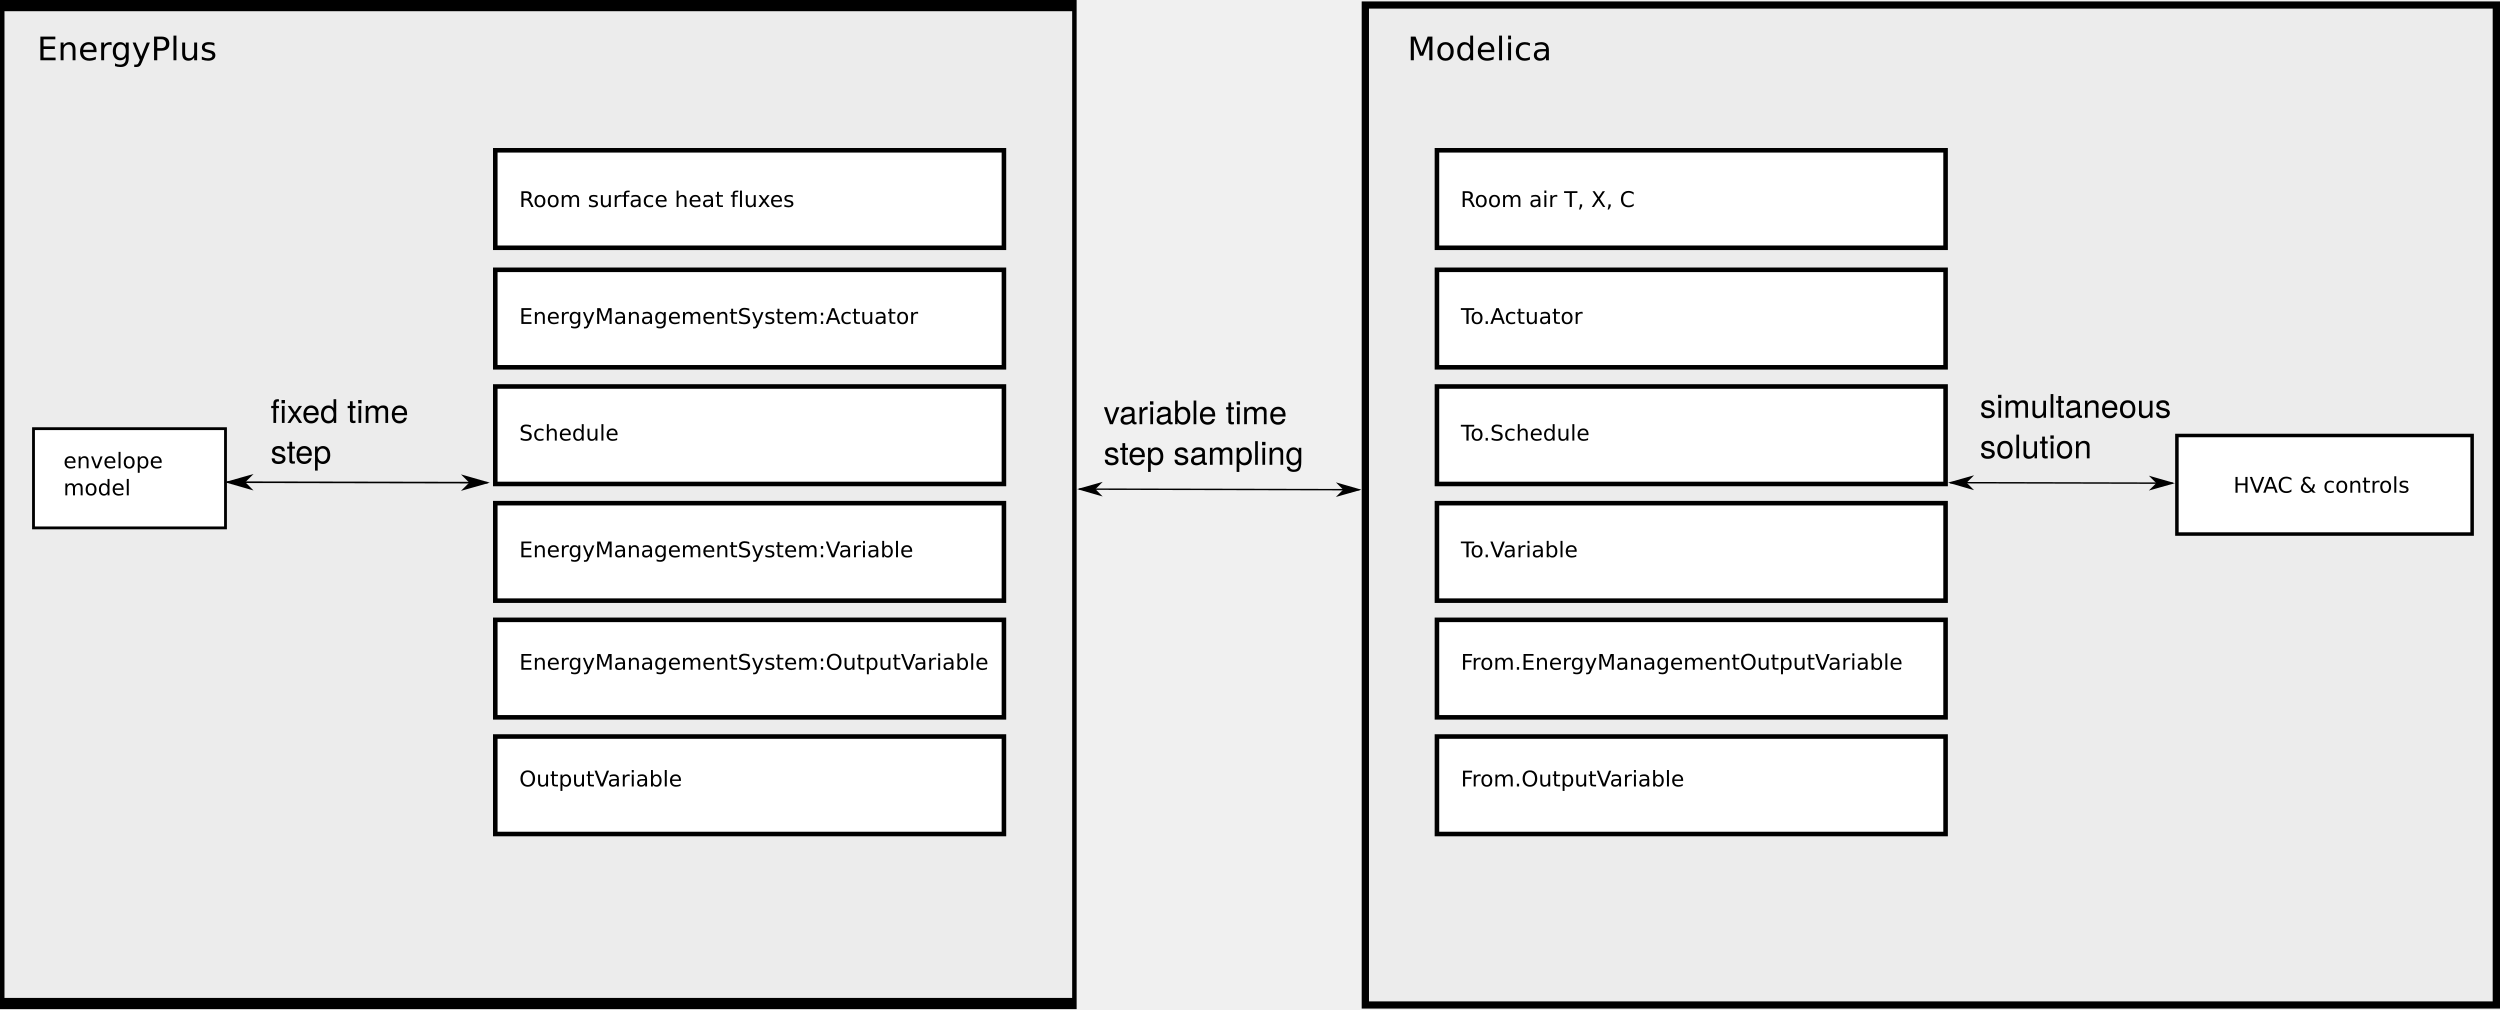
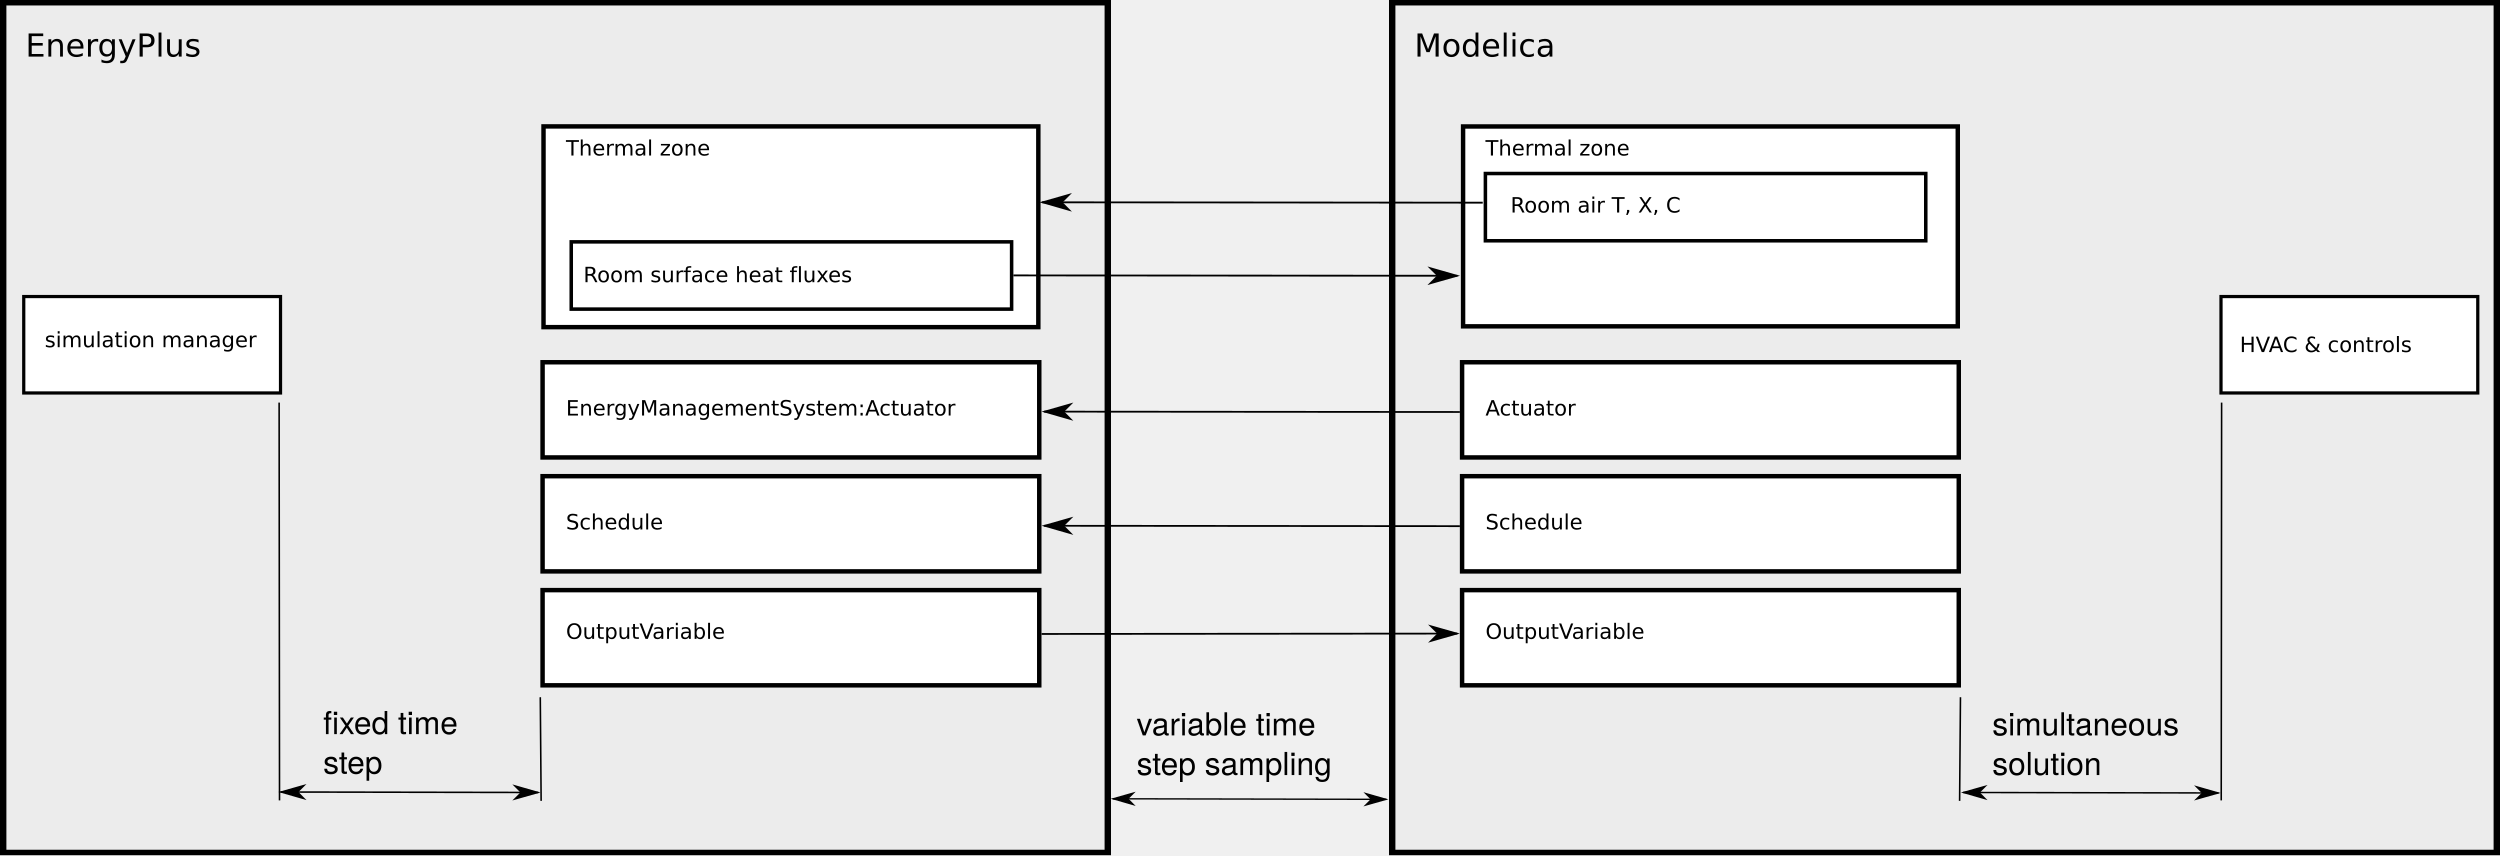
- <svg xmlns="http://www.w3.org/2000/svg" width="769.924" height="310.78" id="svg2" version="1.1">
+ <svg xmlns="http://www.w3.org/2000/svg" width="788.464" height="269.721" id="svg2" version="1.1">
  <defs id="defs4">
    <marker orient="auto" refY="0" refX="0" id="Arrow1Lstart" style="overflow:visible">
      <path id="path4331" d="M 0,0 5,-5 -12.5,0 5,5 Z" style="fill-rule:evenodd;stroke:#000000;stroke-width:1pt" transform="matrix(0.8,0,0,0.8,10,0)" />
    </marker>
    <marker orient="auto" refY="0" refX="0" id="Arrow2Lstart" style="overflow:visible">
      <path id="path4349" style="fill-rule:evenodd;stroke-width:0.625;stroke-linejoin:round" d="M 8.719,4.034 -2.207,0.016 8.719,-4.002 c -1.745,2.372 -1.735,5.617 -6e-7,8.035 z" transform="matrix(1.1,0,0,1.1,1.1,0)" />
    </marker>
    <marker orient="auto" refY="0" refX="0" id="Arrow1Mend" style="overflow:visible">
      <path id="path4340" d="M 0,0 5,-5 -12.5,0 5,5 Z" style="fill-rule:evenodd;stroke:#000000;stroke-width:1pt" transform="matrix(-0.4,0,0,-0.4,-4,0)" />
    </marker>
    <marker orient="auto" refY="0" refX="0" id="Arrow2Lend" style="overflow:visible">
      <path id="path4352" style="fill-rule:evenodd;stroke-width:0.625;stroke-linejoin:round" d="M 8.719,4.034 -2.207,0.016 8.719,-4.002 c -1.745,2.372 -1.735,5.617 -6e-7,8.035 z" transform="matrix(-1.1,0,0,-1.1,-1.1,0)" />
    </marker>
    <marker orient="auto" refY="0" refX="0" id="Arrow1Lend" style="overflow:visible">
      <path id="path3898" d="M 0,0 5,-5 -12.5,0 5,5 Z" style="fill-rule:evenodd;stroke:#000000;stroke-width:1pt" transform="matrix(-0.8,0,0,-0.8,-10,0)" />
    </marker>
    <marker orient="auto" refY="0" refX="0" id="Arrow1Lstart-9" style="overflow:visible">
      <path id="path4331-9" d="M 0,0 5,-5 -12.5,0 5,5 Z" style="fill-rule:evenodd;stroke:#000000;stroke-width:1pt" transform="matrix(0.8,0,0,0.8,10,0)" />
    </marker>
    <marker orient="auto" refY="0" refX="0" id="Arrow1Lend-2" style="overflow:visible">
      <path id="path3898-7" d="M 0,0 5,-5 -12.5,0 5,5 Z" style="fill-rule:evenodd;stroke:#000000;stroke-width:1pt" transform="matrix(-0.8,0,0,-0.8,-10,0)" />
    </marker>
    <marker orient="auto" refY="0" refX="0" id="Arrow1Lstart-3" style="overflow:visible">
      <path id="path4331-2" d="M 0,0 5,-5 -12.5,0 5,5 Z" style="fill-rule:evenodd;stroke:#000000;stroke-width:1pt" transform="matrix(0.8,0,0,0.8,10,0)" />
    </marker>
    <marker orient="auto" refY="0" refX="0" id="Arrow1Lend-0" style="overflow:visible">
      <path id="path3898-5" d="M 0,0 5,-5 -12.5,0 5,5 Z" style="fill-rule:evenodd;stroke:#000000;stroke-width:1pt" transform="matrix(-0.8,0,0,-0.8,-10,0)" />
    </marker>
    <marker orient="auto" refY="0" refX="0" id="Arrow1Lstart-1" style="overflow:visible">
      <path id="path4331-99" d="M 0,0 5,-5 -12.5,0 5,5 Z" style="fill-rule:evenodd;stroke:#000000;stroke-width:1pt" transform="matrix(0.8,0,0,0.8,10,0)" />
    </marker>
    <marker orient="auto" refY="0" refX="0" id="Arrow1Lend-4" style="overflow:visible">
      <path id="path3898-76" d="M 0,0 5,-5 -12.5,0 5,5 Z" style="fill-rule:evenodd;stroke:#000000;stroke-width:1pt" transform="matrix(-0.8,0,0,-0.8,-10,0)" />
    </marker>
  </defs>
-   <g id="layer1" transform="translate(19.88252,-181.7138)">
-     <g transform="matrix(7.175852,0,0,7.057955,-257.5183,-1382.599)" id="g3111-6-2" style="fill:#ececec;stroke-width:0.313;stroke-miterlimit:4;stroke-dasharray:none">
-       <rect transform="scale(-1,1)" y="221.857" x="-140.253" height="43.633" width="48.54" id="rect3069-1-0-4" style="fill:#ececec;fill-opacity:1;fill-rule:nonzero;stroke:#000000;stroke-width:0.313;stroke-linecap:butt;stroke-linejoin:miter;stroke-miterlimit:4;stroke-dasharray:none;stroke-opacity:1" />
+   <g id="layer1" transform="translate(38.47129,-222.4249)">
+     <g style="fill:#ececec;stroke-width:0.281;stroke-miterlimit:4;stroke-dasharray:none" id="g1036" transform="matrix(7.177076,0,0,6.142082,-695.6976,-1139.378)">
+       <rect style="fill:#ececec;fill-opacity:1;fill-rule:nonzero;stroke:#000000;stroke-width:0.281;stroke-linecap:butt;stroke-linejoin:miter;stroke-miterlimit:4;stroke-dasharray:none;stroke-opacity:1" id="rect1034" width="48.54" height="43.633" x="-140.253" y="221.857" transform="scale(-1,1)" />
    </g>
-     <text xml:space="preserve" style="font-style:normal;font-variant:normal;font-weight:normal;font-stretch:normal;line-height:0%;font-family:'Bitstream Vera Sans';-inkscape-font-specification:'Bitstream Vera Sans';text-align:start;letter-spacing:0px;word-spacing:0px;writing-mode:lr-tb;text-anchor:start;fill:#000000;fill-opacity:1;stroke:none" x="413.605" y="200.277" id="text4398-8-0-2-2-7-7">
-       <tspan id="tspan3187-3-7-4" x="413.605" y="200.277" style="font-size:10px;line-height:1.25">Modelica </tspan>
+     <rect style="fill:#ffffff;fill-opacity:1;fill-rule:nonzero;stroke:#000000;stroke-width:1.017;stroke-linecap:butt;stroke-linejoin:miter;stroke-miterlimit:4;stroke-dasharray:none;stroke-opacity:1" id="rect1038" width="80.982" height="30.412" x="-50" y="315.95" transform="scale(-1,1)" />
+     <g transform="matrix(7.177076,0,0,6.142082,-257.6229,-1139.378)" id="g3111-6-2" style="fill:#ececec;stroke-width:0.281;stroke-miterlimit:4;stroke-dasharray:none">
+       <rect transform="scale(-1,1)" y="221.857" x="-140.253" height="43.633" width="48.54" id="rect3069-1-0-4" style="fill:#ececec;fill-opacity:1;fill-rule:nonzero;stroke:#000000;stroke-width:0.281;stroke-linecap:butt;stroke-linejoin:miter;stroke-miterlimit:4;stroke-dasharray:none;stroke-opacity:1" />
+     </g>
+     <rect style="fill:#ffffff;fill-opacity:1;fill-rule:nonzero;stroke:#000000;stroke-width:1.4;stroke-linecap:butt;stroke-linejoin:miter;stroke-miterlimit:4;stroke-dasharray:none;stroke-opacity:1" id="rect3914" width="156.019" height="63.035" x="-578.983" y="262.311" transform="scale(-1,1)" />
+     <rect transform="scale(-1,1)" y="277.15" x="-568.887" height="21.212" width="138.887" id="rect3924-4" style="fill:#ffffff;fill-opacity:1;fill-rule:nonzero;stroke:#000000;stroke-width:1.113;stroke-linecap:butt;stroke-linejoin:miter;stroke-miterlimit:4;stroke-dasharray:none;stroke-opacity:1" />
+     <text xml:space="preserve" style="font-style:normal;font-variant:normal;font-weight:normal;font-stretch:normal;line-height:0%;font-family:'Bitstream Vera Sans';-inkscape-font-specification:'Bitstream Vera Sans';text-align:start;letter-spacing:0px;word-spacing:0px;writing-mode:lr-tb;text-anchor:start;fill:#000000;fill-opacity:1;stroke:none" x="407.605" y="240.277" id="text4398-8-0-2-2-7-7">
+       <tspan id="tspan3187-3-7-4" x="407.605" y="240.277" style="font-size:10px;line-height:1.25">Modelica </tspan>
    </text>
-     <g id="g7667" transform="matrix(1.378564,0,0,3.448462,-101.8808,-447.3678)" style="stroke-width:1;stroke-miterlimit:4;stroke-dasharray:none">
-       <rect transform="scale(-1,1)" y="182.924" x="-299.5" height="89.121" width="239.519" id="rect3069-1-0" style="fill:#ececec;fill-opacity:1;fill-rule:nonzero;stroke:#000000;stroke-width:1;stroke-linecap:butt;stroke-linejoin:miter;stroke-miterlimit:4;stroke-dasharray:none;stroke-opacity:1" />
-     </g>
-     <rect style="fill:#ffffff;fill-opacity:1;fill-rule:nonzero;stroke:#000000;stroke-width:0.871;stroke-linecap:butt;stroke-linejoin:miter;stroke-miterlimit:4;stroke-dasharray:none;stroke-opacity:1" id="rect3976" width="59.128" height="30.558" x="-49.563" y="313.73" transform="scale(-1,1)" />
-     <text xml:space="preserve" style="font-style:normal;font-variant:normal;font-weight:normal;font-stretch:normal;font-size:6.667px;line-height:0%;font-family:'Bitstream Vera Sans';-inkscape-font-specification:'Bitstream Vera Sans, Normal';font-variant-ligatures:normal;font-variant-caps:normal;font-variant-numeric:normal;font-feature-settings:normal;text-align:start;letter-spacing:0px;word-spacing:0px;writing-mode:lr-tb;text-anchor:start;fill:#000000;fill-opacity:1;stroke:none" x="-0.368" y="325.934" id="text4398-8">
-       <tspan id="tspan4402-3" x="-0.368" y="325.934" style="font-style:normal;font-variant:normal;font-weight:normal;font-stretch:normal;font-size:6.667px;line-height:1.25;font-family:'Bitstream Vera Sans';-inkscape-font-specification:'Bitstream Vera Sans, Normal';font-variant-ligatures:normal;font-variant-caps:normal;font-variant-numeric:normal;font-feature-settings:normal;text-align:start;writing-mode:lr-tb;text-anchor:start">envelope</tspan>
-       <tspan x="-0.368" y="334.268" id="tspan3839" style="font-style:normal;font-variant:normal;font-weight:normal;font-stretch:normal;font-size:6.667px;line-height:1.25;font-family:'Bitstream Vera Sans';-inkscape-font-specification:'Bitstream Vera Sans, Normal';font-variant-ligatures:normal;font-variant-caps:normal;font-variant-numeric:normal;font-feature-settings:normal;text-align:start;writing-mode:lr-tb;text-anchor:start">model</tspan>
+     <text xml:space="preserve" style="font-style:normal;font-variant:normal;font-weight:normal;font-stretch:normal;font-size:6.667px;line-height:0%;font-family:'Bitstream Vera Sans';-inkscape-font-specification:'Bitstream Vera Sans, Normal';font-variant-ligatures:normal;font-variant-caps:normal;font-variant-numeric:normal;font-feature-settings:normal;text-align:start;letter-spacing:0px;word-spacing:0px;writing-mode:lr-tb;text-anchor:start;fill:#000000;fill-opacity:1;stroke:none" x="-24.368" y="331.934" id="text4398-8">
+       <tspan x="-24.368" y="331.934" style="font-style:normal;font-variant:normal;font-weight:normal;font-stretch:normal;font-size:6.667px;line-height:1.25;font-family:'Bitstream Vera Sans';-inkscape-font-specification:'Bitstream Vera Sans, Normal';font-variant-ligatures:normal;font-variant-caps:normal;font-variant-numeric:normal;font-feature-settings:normal;text-align:start;writing-mode:lr-tb;text-anchor:start" id="tspan1014">simulation manager</tspan>
    </text>
-     <path style="fill:none;stroke:#000000;stroke-width:0.5;stroke-linecap:square;stroke-linejoin:miter;stroke-miterlimit:4;stroke-dasharray:none;stroke-opacity:1;marker-start:url(#Arrow1Lstart);marker-end:url(#Arrow1Lend)" d="M 130,330.362 C 50.285,330.211 50.285,330.211 50.285,330.211" id="path4380" />
+     <path style="fill:none;stroke:#000000;stroke-width:0.5;stroke-linecap:square;stroke-linejoin:miter;stroke-miterlimit:4;stroke-dasharray:none;stroke-opacity:1;marker-start:url(#Arrow1Lstart);marker-end:url(#Arrow1Lend)" d="M 131.031,472.362 C 50.283,472.212 50.283,472.212 50.283,472.212" id="path4380" />
    <flowRoot xml:space="preserve" id="flowRoot3068" style="font-style:normal;font-variant:normal;font-weight:normal;font-stretch:normal;line-height:0.01%;font-family:'Bitstream Vera Sans';-inkscape-font-specification:'Bitstream Vera Sans';text-align:start;letter-spacing:0px;word-spacing:0px;writing-mode:lr-tb;text-anchor:start;fill:#000000;fill-opacity:1;stroke:none;stroke-width:1px;stroke-linecap:butt;stroke-linejoin:miter;stroke-opacity:1">
      <flowRegion id="flowRegion3070">
        <rect id="rect3072" width="28.633" height="46.455" x="51.714" y="309.239" />
      </flowRegion>
      <flowPara id="flowPara3074" style="font-size:12px;line-height:1.25"> </flowPara>
    </flowRoot>
-     <rect transform="scale(-1,1)" y="227.997" x="-289.296" height="30.024" width="156.646" id="rect3952" style="fill:#ffffff;fill-opacity:1;fill-rule:nonzero;stroke:#000000;stroke-width:1.406;stroke-linecap:butt;stroke-linejoin:miter;stroke-miterlimit:4;stroke-dasharray:none;stroke-opacity:1" />
+     <rect transform="scale(-1,1)" y="262.292" x="-289.002" height="63.307" width="156.056" id="rect3952" style="fill:#ffffff;fill-opacity:1;fill-rule:nonzero;stroke:#000000;stroke-width:1.4;stroke-linecap:butt;stroke-linejoin:miter;stroke-miterlimit:4;stroke-dasharray:none;stroke-opacity:1" />
    <g id="g4283" transform="translate(81.53513,69.96213)" />
-     <text xml:space="preserve" style="font-style:normal;font-variant:normal;font-weight:normal;font-stretch:normal;line-height:0%;font-family:'Bitstream Vera Sans';-inkscape-font-specification:'Bitstream Vera Sans';text-align:start;letter-spacing:0px;word-spacing:0px;writing-mode:lr-tb;text-anchor:start;fill:#000000;fill-opacity:1;stroke:none" x="63.448" y="311.96" id="text4398-8-38-3">
-       <tspan x="63.448" y="311.96" style="font-size:10px;line-height:1.25;font-family:'Helvetica Neue';-inkscape-font-specification:'Helvetica Neue'" id="tspan7399">fixed time</tspan>
-       <tspan x="63.448" y="324.46" style="font-size:10px;line-height:1.25;font-family:'Helvetica Neue';-inkscape-font-specification:'Helvetica Neue'" id="tspan7403">step</tspan>
+     <text xml:space="preserve" style="font-style:normal;font-variant:normal;font-weight:normal;font-stretch:normal;line-height:0%;font-family:'Bitstream Vera Sans';-inkscape-font-specification:'Bitstream Vera Sans';text-align:start;letter-spacing:0px;word-spacing:0px;writing-mode:lr-tb;text-anchor:start;fill:#000000;fill-opacity:1;stroke:none" x="63.448" y="453.96" id="text4398-8-38-3">
+       <tspan x="63.448" y="453.96" style="font-size:10px;line-height:1.25;font-family:'Helvetica Neue';-inkscape-font-specification:'Helvetica Neue'" id="tspan7399">fixed time</tspan>
+       <tspan x="63.448" y="466.46" style="font-size:10px;line-height:1.25;font-family:'Helvetica Neue';-inkscape-font-specification:'Helvetica Neue'" id="tspan7403">step</tspan>
    </text>
-     <text xml:space="preserve" style="font-style:normal;font-variant:normal;font-weight:normal;font-stretch:normal;line-height:0%;font-family:'Bitstream Vera Sans';-inkscape-font-specification:'Bitstream Vera Sans';text-align:start;letter-spacing:0px;word-spacing:0px;writing-mode:lr-tb;text-anchor:start;fill:#000000;fill-opacity:1;stroke:none" x="320" y="312.362" id="text4398-8-38-3-5">
-       <tspan x="320" y="312.362" style="font-size:10px;line-height:1.25;font-family:'Helvetica Neue';-inkscape-font-specification:'Helvetica Neue'" id="tspan7399-1">variable time</tspan>
-       <tspan x="320" y="324.862" style="font-size:10px;line-height:1.25;font-family:'Helvetica Neue';-inkscape-font-specification:'Helvetica Neue'" id="tspan7403-0">step sampling</tspan>
+     <text xml:space="preserve" style="font-style:normal;font-variant:normal;font-weight:normal;font-stretch:normal;line-height:0%;font-family:'Bitstream Vera Sans';-inkscape-font-specification:'Bitstream Vera Sans';text-align:start;letter-spacing:0px;word-spacing:0px;writing-mode:lr-tb;text-anchor:start;fill:#000000;fill-opacity:1;stroke:none" x="320" y="454.362" id="text4398-8-38-3-5">
+       <tspan x="320" y="454.362" style="font-size:10px;line-height:1.25;font-family:'Helvetica Neue';-inkscape-font-specification:'Helvetica Neue'" id="tspan7399-1">variable time</tspan>
+       <tspan x="320" y="466.862" style="font-size:10px;line-height:1.25;font-family:'Helvetica Neue';-inkscape-font-specification:'Helvetica Neue'" id="tspan7403-0">step sampling</tspan>
    </text>
-     <path style="fill:none;stroke:#000000;stroke-width:0.443;stroke-linecap:square;stroke-linejoin:miter;stroke-miterlimit:4;stroke-dasharray:none;stroke-opacity:1;marker-start:url(#Arrow1Lstart);marker-end:url(#Arrow1Lend)" d="m 398.545,332.527 c -85.849,-0.179 -85.849,-0.179 -85.849,-0.179" id="path4380-7" />
-     <path style="fill:none;stroke:#000000;stroke-width:0.451;stroke-linecap:square;stroke-linejoin:miter;stroke-miterlimit:4;stroke-dasharray:none;stroke-opacity:1;marker-start:url(#Arrow1Lstart);marker-end:url(#Arrow1Lend)" d="m 649.038,330.518 c -68.112,-0.161 -68.112,-0.161 -68.112,-0.161" id="path4380-7-5" />
-     <rect transform="scale(-1,1)" y="315.832" x="-741.461" height="30.353" width="90.922" id="rect3948" style="fill:#ffffff;fill-opacity:1;fill-rule:nonzero;stroke:#000000;stroke-width:1.077;stroke-linecap:butt;stroke-linejoin:miter;stroke-miterlimit:4;stroke-dasharray:none;stroke-opacity:1" />
+     <path style="fill:none;stroke:#000000;stroke-width:0.443;stroke-linecap:square;stroke-linejoin:miter;stroke-miterlimit:4;stroke-dasharray:none;stroke-opacity:1;marker-start:url(#Arrow1Lstart);marker-end:url(#Arrow1Lend)" d="m 398.545,474.527 c -85.849,-0.179 -85.849,-0.179 -85.849,-0.179" id="path4380-7" />
+     <path style="fill:none;stroke:#000000;stroke-width:0.472;stroke-linecap:square;stroke-linejoin:miter;stroke-miterlimit:4;stroke-dasharray:none;stroke-opacity:1;marker-start:url(#Arrow1Lstart);marker-end:url(#Arrow1Lend)" d="m 660.975,472.512 c -80.078,-0.15 -80.078,-0.15 -80.078,-0.15" id="path4380-7-5" />
+     <rect transform="scale(-1,1)" y="315.95" x="-742.982" height="30.412" width="80.982" id="rect3948" style="fill:#ffffff;fill-opacity:1;fill-rule:nonzero;stroke:#000000;stroke-width:1.017;stroke-linecap:butt;stroke-linejoin:miter;stroke-miterlimit:4;stroke-dasharray:none;stroke-opacity:1" />
    <text id="text4267" y="333.46" x="667.92" style="font-style:normal;font-variant:normal;font-weight:normal;font-stretch:normal;font-size:6.667px;line-height:0%;font-family:'Bitstream Vera Sans';-inkscape-font-specification:'Bitstream Vera Sans, Normal';font-variant-ligatures:normal;font-variant-caps:normal;font-variant-numeric:normal;font-feature-settings:normal;text-align:start;letter-spacing:0px;word-spacing:0px;writing-mode:lr-tb;text-anchor:start;fill:#000000;fill-opacity:1;stroke:none" xml:space="preserve">
      <tspan id="tspan4291" style="font-style:normal;font-variant:normal;font-weight:normal;font-stretch:normal;font-size:6.667px;line-height:1.25;font-family:'Bitstream Vera Sans';-inkscape-font-specification:'Bitstream Vera Sans, Normal';font-variant-ligatures:normal;font-variant-caps:normal;font-variant-numeric:normal;font-feature-settings:normal;text-align:start;writing-mode:lr-tb;text-anchor:start" y="333.46" x="667.92">HVAC &amp; controls</tspan>
    </text>
-     <rect style="fill:#ffffff;fill-opacity:1;fill-rule:nonzero;stroke:#000000;stroke-width:1.406;stroke-linecap:butt;stroke-linejoin:miter;stroke-miterlimit:4;stroke-dasharray:none;stroke-opacity:1" id="rect3914" width="156.646" height="30.024" x="-579.296" y="227.997" transform="scale(-1,1)" />
-     <text xml:space="preserve" style="font-style:normal;font-variant:normal;font-weight:normal;font-stretch:normal;font-size:6.667px;line-height:0%;font-family:'Bitstream Vera Sans';-inkscape-font-specification:'Bitstream Vera Sans, Normal';font-variant-ligatures:normal;font-variant-caps:normal;font-variant-numeric:normal;font-feature-settings:normal;text-align:start;letter-spacing:0px;word-spacing:0px;writing-mode:lr-tb;text-anchor:start;fill:#000000;fill-opacity:1;stroke:none" x="429.92" y="245.46" id="text4277">
-       <tspan id="tspan4281" x="429.92" y="245.46" style="font-style:normal;font-variant:normal;font-weight:normal;font-stretch:normal;font-size:6.667px;line-height:1.25;font-family:'Bitstream Vera Sans';-inkscape-font-specification:'Bitstream Vera Sans, Normal';font-variant-ligatures:normal;font-variant-caps:normal;font-variant-numeric:normal;font-feature-settings:normal;text-align:start;writing-mode:lr-tb;text-anchor:start">Room air T, X, C</tspan>
+     <text xml:space="preserve" style="font-style:normal;font-variant:normal;font-weight:normal;font-stretch:normal;font-size:6.667px;line-height:0%;font-family:'Bitstream Vera Sans';-inkscape-font-specification:'Bitstream Vera Sans, Normal';font-variant-ligatures:normal;font-variant-caps:normal;font-variant-numeric:normal;font-feature-settings:normal;text-align:start;letter-spacing:0px;word-spacing:0px;writing-mode:lr-tb;text-anchor:start;fill:#000000;fill-opacity:1;stroke:none" x="437.92" y="289.46" id="text4277">
+       <tspan id="tspan4281" x="437.92" y="289.46" style="font-style:normal;font-variant:normal;font-weight:normal;font-stretch:normal;font-size:6.667px;line-height:1.25;font-family:'Bitstream Vera Sans';-inkscape-font-specification:'Bitstream Vera Sans, Normal';font-variant-ligatures:normal;font-variant-caps:normal;font-variant-numeric:normal;font-feature-settings:normal;text-align:start;writing-mode:lr-tb;text-anchor:start">Room air T, X, C</tspan>
    </text>
-     <text id="text4293" y="310.362" x="589.86" style="font-style:normal;font-variant:normal;font-weight:normal;font-stretch:normal;line-height:0%;font-family:'Bitstream Vera Sans';-inkscape-font-specification:'Bitstream Vera Sans';text-align:start;letter-spacing:0px;word-spacing:0px;writing-mode:lr-tb;text-anchor:start;fill:#000000;fill-opacity:1;stroke:none" xml:space="preserve">
-       <tspan id="tspan4297" style="font-size:10px;line-height:1.25;font-family:'Helvetica Neue';-inkscape-font-specification:'Helvetica Neue'" y="310.362" x="589.86">simultaneous</tspan>
-       <tspan style="font-size:10px;line-height:1.25;font-family:'Helvetica Neue';-inkscape-font-specification:'Helvetica Neue'" y="322.862" x="589.86" id="tspan4301">solution</tspan>
-     </text>
-     <rect transform="scale(-1,1)" y="264.807" x="-579.296" height="30.024" width="156.646" id="rect3809" style="fill:#ffffff;fill-opacity:1;fill-rule:nonzero;stroke:#000000;stroke-width:1.406;stroke-linecap:butt;stroke-linejoin:miter;stroke-miterlimit:4;stroke-dasharray:none;stroke-opacity:1" />
-     <text id="text3815" y="281.472" x="430.029" style="font-style:normal;font-variant:normal;font-weight:normal;font-stretch:normal;font-size:6.667px;line-height:0%;font-family:'Bitstream Vera Sans';-inkscape-font-specification:'Bitstream Vera Sans, Normal';font-variant-ligatures:normal;font-variant-caps:normal;font-variant-numeric:normal;font-feature-settings:normal;text-align:start;letter-spacing:0px;word-spacing:0px;writing-mode:lr-tb;text-anchor:start;fill:#000000;fill-opacity:1;stroke:none" xml:space="preserve">
-       <tspan id="tspan3821" style="font-style:normal;font-variant:normal;font-weight:normal;font-stretch:normal;font-size:6.667px;line-height:1.25;font-family:'Bitstream Vera Sans';-inkscape-font-specification:'Bitstream Vera Sans, Normal';font-variant-ligatures:normal;font-variant-caps:normal;font-variant-numeric:normal;font-feature-settings:normal;text-align:start;writing-mode:lr-tb;text-anchor:start" y="281.472" x="430.029">To.Actuator</tspan>
-     </text>
-     <rect style="fill:#ffffff;fill-opacity:1;fill-rule:nonzero;stroke:#000000;stroke-width:1.406;stroke-linecap:butt;stroke-linejoin:miter;stroke-miterlimit:4;stroke-dasharray:none;stroke-opacity:1" id="rect3831" width="156.646" height="30.024" x="-579.296" y="300.74" transform="scale(-1,1)" />
-     <text xml:space="preserve" style="font-style:normal;font-variant:normal;font-weight:normal;font-stretch:normal;font-size:6.667px;line-height:0%;font-family:'Bitstream Vera Sans';-inkscape-font-specification:'Bitstream Vera Sans, Normal';font-variant-ligatures:normal;font-variant-caps:normal;font-variant-numeric:normal;font-feature-settings:normal;text-align:start;letter-spacing:0px;word-spacing:0px;writing-mode:lr-tb;text-anchor:start;fill:#000000;fill-opacity:1;stroke:none" x="430.029" y="317.405" id="text3835">
-       <tspan x="430.029" y="317.405" style="font-style:normal;font-variant:normal;font-weight:normal;font-stretch:normal;font-size:6.667px;line-height:1.25;font-family:'Bitstream Vera Sans';-inkscape-font-specification:'Bitstream Vera Sans, Normal';font-variant-ligatures:normal;font-variant-caps:normal;font-variant-numeric:normal;font-feature-settings:normal;text-align:start;writing-mode:lr-tb;text-anchor:start" id="tspan3833">To.Schedule</tspan>
+     <text id="text4293" y="454.362" x="589.86" style="font-style:normal;font-variant:normal;font-weight:normal;font-stretch:normal;line-height:0%;font-family:'Bitstream Vera Sans';-inkscape-font-specification:'Bitstream Vera Sans';text-align:start;letter-spacing:0px;word-spacing:0px;writing-mode:lr-tb;text-anchor:start;fill:#000000;fill-opacity:1;stroke:none" xml:space="preserve">
+       <tspan id="tspan4297" style="font-size:10px;line-height:1.25;font-family:'Helvetica Neue';-inkscape-font-specification:'Helvetica Neue'" y="454.362" x="589.86">simultaneous</tspan>
+       <tspan style="font-size:10px;line-height:1.25;font-family:'Helvetica Neue';-inkscape-font-specification:'Helvetica Neue'" y="466.862" x="589.86" id="tspan4301">solution</tspan>
    </text>
    <rect transform="scale(-1,1)" y="336.674" x="-579.296" height="30.024" width="156.646" id="rect3837" style="fill:#ffffff;fill-opacity:1;fill-rule:nonzero;stroke:#000000;stroke-width:1.406;stroke-linecap:butt;stroke-linejoin:miter;stroke-miterlimit:4;stroke-dasharray:none;stroke-opacity:1" />
-     <text id="text3842" y="353.339" x="430.029" style="font-style:normal;font-variant:normal;font-weight:normal;font-stretch:normal;font-size:6.667px;line-height:0%;font-family:'Bitstream Vera Sans';-inkscape-font-specification:'Bitstream Vera Sans, Normal';font-variant-ligatures:normal;font-variant-caps:normal;font-variant-numeric:normal;font-feature-settings:normal;text-align:start;letter-spacing:0px;word-spacing:0px;writing-mode:lr-tb;text-anchor:start;fill:#000000;fill-opacity:1;stroke:none" xml:space="preserve">
-       <tspan id="tspan3840" style="font-style:normal;font-variant:normal;font-weight:normal;font-stretch:normal;font-size:6.667px;line-height:1.25;font-family:'Bitstream Vera Sans';-inkscape-font-specification:'Bitstream Vera Sans, Normal';font-variant-ligatures:normal;font-variant-caps:normal;font-variant-numeric:normal;font-feature-settings:normal;text-align:start;writing-mode:lr-tb;text-anchor:start" y="353.339" x="430.029">To.Variable</tspan>
-     </text>
    <rect style="fill:#ffffff;fill-opacity:1;fill-rule:nonzero;stroke:#000000;stroke-width:1.406;stroke-linecap:butt;stroke-linejoin:miter;stroke-miterlimit:4;stroke-dasharray:none;stroke-opacity:1" id="rect3844" width="156.646" height="30.024" x="-579.296" y="372.607" transform="scale(-1,1)" />
-     <text xml:space="preserve" style="font-style:normal;font-variant:normal;font-weight:normal;font-stretch:normal;font-size:6.667px;line-height:0%;font-family:'Bitstream Vera Sans';-inkscape-font-specification:'Bitstream Vera Sans, Normal';font-variant-ligatures:normal;font-variant-caps:normal;font-variant-numeric:normal;font-feature-settings:normal;text-align:start;letter-spacing:0px;word-spacing:0px;writing-mode:lr-tb;text-anchor:start;fill:#000000;fill-opacity:1;stroke:none" x="430.029" y="387.98" id="text3848">
-       <tspan x="430.029" y="387.98" style="font-style:normal;font-variant:normal;font-weight:normal;font-stretch:normal;font-size:6.667px;line-height:1.25;font-family:'Bitstream Vera Sans';-inkscape-font-specification:'Bitstream Vera Sans, Normal';font-variant-ligatures:normal;font-variant-caps:normal;font-variant-numeric:normal;font-feature-settings:normal;text-align:start;writing-mode:lr-tb;text-anchor:start" id="tspan3846">From.EnergyManagementOutputVariable</tspan>
-     </text>
    <rect style="fill:#ffffff;fill-opacity:1;fill-rule:nonzero;stroke:#000000;stroke-width:1.406;stroke-linecap:butt;stroke-linejoin:miter;stroke-miterlimit:4;stroke-dasharray:none;stroke-opacity:1" id="rect3856" width="156.646" height="30.024" x="-579.296" y="408.541" transform="scale(-1,1)" />
    <text xml:space="preserve" style="font-style:normal;font-variant:normal;font-weight:normal;font-stretch:normal;font-size:6.667px;line-height:0%;font-family:'Bitstream Vera Sans';-inkscape-font-specification:'Bitstream Vera Sans, Normal';font-variant-ligatures:normal;font-variant-caps:normal;font-variant-numeric:normal;font-feature-settings:normal;text-align:start;letter-spacing:0px;word-spacing:0px;writing-mode:lr-tb;text-anchor:start;fill:#000000;fill-opacity:1;stroke:none" x="430.029" y="423.914" id="text3860">
-       <tspan x="430.029" y="423.914" style="font-style:normal;font-variant:normal;font-weight:normal;font-stretch:normal;font-size:6.667px;line-height:1.25;font-family:'Bitstream Vera Sans';-inkscape-font-specification:'Bitstream Vera Sans, Normal';font-variant-ligatures:normal;font-variant-caps:normal;font-variant-numeric:normal;font-feature-settings:normal;text-align:start;writing-mode:lr-tb;text-anchor:start" id="tspan3858">From.OutputVariable</tspan>
+       <tspan x="430.029" y="423.914" style="font-style:normal;font-variant:normal;font-weight:normal;font-stretch:normal;font-size:6.667px;line-height:1.25;font-family:'Bitstream Vera Sans';-inkscape-font-specification:'Bitstream Vera Sans, Normal';font-variant-ligatures:normal;font-variant-caps:normal;font-variant-numeric:normal;font-feature-settings:normal;text-align:start;writing-mode:lr-tb;text-anchor:start" id="tspan3858">OutputVariable</tspan>
    </text>
-     <text id="text3865" y="200.277" x="-8.434" style="font-style:normal;font-variant:normal;font-weight:normal;font-stretch:normal;line-height:0%;font-family:'Bitstream Vera Sans';-inkscape-font-specification:'Bitstream Vera Sans';text-align:start;letter-spacing:0px;word-spacing:0px;writing-mode:lr-tb;text-anchor:start;fill:#000000;fill-opacity:1;stroke:none" xml:space="preserve">
-       <tspan style="font-size:10px;line-height:1.25" y="200.277" x="-8.434" id="tspan3863">EnergyPlus</tspan>
+     <text id="text3865" y="240.277" x="-30.434" style="font-style:normal;font-variant:normal;font-weight:normal;font-stretch:normal;line-height:0%;font-family:'Bitstream Vera Sans';-inkscape-font-specification:'Bitstream Vera Sans';text-align:start;letter-spacing:0px;word-spacing:0px;writing-mode:lr-tb;text-anchor:start;fill:#000000;fill-opacity:1;stroke:none" xml:space="preserve">
+       <tspan style="font-size:10px;line-height:1.25" y="240.277" x="-30.434" id="tspan3863">EnergyPlus</tspan>
    </text>
-     <rect style="fill:#ffffff;fill-opacity:1;fill-rule:nonzero;stroke:#000000;stroke-width:1.406;stroke-linecap:butt;stroke-linejoin:miter;stroke-miterlimit:4;stroke-dasharray:none;stroke-opacity:1" id="rect3918" width="156.646" height="30.024" x="-289.296" y="264.807" transform="scale(-1,1)" />
-     <text xml:space="preserve" style="font-style:normal;font-variant:normal;font-weight:normal;font-stretch:normal;font-size:6.667px;line-height:0%;font-family:'Bitstream Vera Sans';-inkscape-font-specification:'Bitstream Vera Sans, Normal';font-variant-ligatures:normal;font-variant-caps:normal;font-variant-numeric:normal;font-feature-settings:normal;text-align:start;letter-spacing:0px;word-spacing:0px;writing-mode:lr-tb;text-anchor:start;fill:#000000;fill-opacity:1;stroke:none" x="140.029" y="281.472" id="text3922">
-       <tspan x="140.029" y="281.472" style="font-style:normal;font-variant:normal;font-weight:normal;font-stretch:normal;font-size:6.667px;line-height:1.25;font-family:'Bitstream Vera Sans';-inkscape-font-specification:'Bitstream Vera Sans, Normal';font-variant-ligatures:normal;font-variant-caps:normal;font-variant-numeric:normal;font-feature-settings:normal;text-align:start;writing-mode:lr-tb;text-anchor:start" id="tspan3920">EnergyManagementSystem:Actuator</tspan>
-     </text>
-     <rect transform="scale(-1,1)" y="300.74" x="-289.296" height="30.024" width="156.646" id="rect3924" style="fill:#ffffff;fill-opacity:1;fill-rule:nonzero;stroke:#000000;stroke-width:1.406;stroke-linecap:butt;stroke-linejoin:miter;stroke-miterlimit:4;stroke-dasharray:none;stroke-opacity:1" />
-     <text id="text3928" y="317.405" x="140.029" style="font-style:normal;font-variant:normal;font-weight:normal;font-stretch:normal;font-size:6.667px;line-height:0%;font-family:'Bitstream Vera Sans';-inkscape-font-specification:'Bitstream Vera Sans, Normal';font-variant-ligatures:normal;font-variant-caps:normal;font-variant-numeric:normal;font-feature-settings:normal;text-align:start;letter-spacing:0px;word-spacing:0px;writing-mode:lr-tb;text-anchor:start;fill:#000000;fill-opacity:1;stroke:none" xml:space="preserve">
-       <tspan id="tspan3926" style="font-style:normal;font-variant:normal;font-weight:normal;font-stretch:normal;font-size:6.667px;line-height:1.25;font-family:'Bitstream Vera Sans';-inkscape-font-specification:'Bitstream Vera Sans, Normal';font-variant-ligatures:normal;font-variant-caps:normal;font-variant-numeric:normal;font-feature-settings:normal;text-align:start;writing-mode:lr-tb;text-anchor:start" y="317.405" x="140.029">Schedule</tspan>
-     </text>
+     <rect transform="scale(-1,1)" y="298.704" x="-280.577" height="21.212" width="138.887" id="rect3924" style="fill:#ffffff;fill-opacity:1;fill-rule:nonzero;stroke:#000000;stroke-width:1.113;stroke-linecap:butt;stroke-linejoin:miter;stroke-miterlimit:4;stroke-dasharray:none;stroke-opacity:1" />
    <rect style="fill:#ffffff;fill-opacity:1;fill-rule:nonzero;stroke:#000000;stroke-width:1.406;stroke-linecap:butt;stroke-linejoin:miter;stroke-miterlimit:4;stroke-dasharray:none;stroke-opacity:1" id="rect3930" width="156.646" height="30.024" x="-289.296" y="336.674" transform="scale(-1,1)" />
-     <text xml:space="preserve" style="font-style:normal;font-variant:normal;font-weight:normal;font-stretch:normal;font-size:6.667px;line-height:0%;font-family:'Bitstream Vera Sans';-inkscape-font-specification:'Bitstream Vera Sans, Normal';font-variant-ligatures:normal;font-variant-caps:normal;font-variant-numeric:normal;font-feature-settings:normal;text-align:start;letter-spacing:0px;word-spacing:0px;writing-mode:lr-tb;text-anchor:start;fill:#000000;fill-opacity:1;stroke:none" x="140.029" y="353.339" id="text3934">
-       <tspan x="140.029" y="353.339" style="font-style:normal;font-variant:normal;font-weight:normal;font-stretch:normal;font-size:6.667px;line-height:1.25;font-family:'Bitstream Vera Sans';-inkscape-font-specification:'Bitstream Vera Sans, Normal';font-variant-ligatures:normal;font-variant-caps:normal;font-variant-numeric:normal;font-feature-settings:normal;text-align:start;writing-mode:lr-tb;text-anchor:start" id="tspan3932">EnergyManagementSystem:Variable</tspan>
-     </text>
    <rect transform="scale(-1,1)" y="372.607" x="-289.296" height="30.024" width="156.646" id="rect3936" style="fill:#ffffff;fill-opacity:1;fill-rule:nonzero;stroke:#000000;stroke-width:1.406;stroke-linecap:butt;stroke-linejoin:miter;stroke-miterlimit:4;stroke-dasharray:none;stroke-opacity:1" />
-     <text id="text3940" y="387.98" x="140.029" style="font-style:normal;font-variant:normal;font-weight:normal;font-stretch:normal;font-size:6.667px;line-height:0%;font-family:'Bitstream Vera Sans';-inkscape-font-specification:'Bitstream Vera Sans, Normal';font-variant-ligatures:normal;font-variant-caps:normal;font-variant-numeric:normal;font-feature-settings:normal;text-align:start;letter-spacing:0px;word-spacing:0px;writing-mode:lr-tb;text-anchor:start;fill:#000000;fill-opacity:1;stroke:none" xml:space="preserve">
-       <tspan id="tspan3938" style="font-style:normal;font-variant:normal;font-weight:normal;font-stretch:normal;font-size:6.667px;line-height:1.25;font-family:'Bitstream Vera Sans';-inkscape-font-specification:'Bitstream Vera Sans, Normal';font-variant-ligatures:normal;font-variant-caps:normal;font-variant-numeric:normal;font-feature-settings:normal;text-align:start;writing-mode:lr-tb;text-anchor:start" y="387.98" x="140.029">EnergyManagementSystem:OutputVariable</tspan>
-     </text>
    <rect transform="scale(-1,1)" y="408.541" x="-289.296" height="30.024" width="156.646" id="rect3942" style="fill:#ffffff;fill-opacity:1;fill-rule:nonzero;stroke:#000000;stroke-width:1.406;stroke-linecap:butt;stroke-linejoin:miter;stroke-miterlimit:4;stroke-dasharray:none;stroke-opacity:1" />
    <text id="text3946" y="423.914" x="140.029" style="font-style:normal;font-variant:normal;font-weight:normal;font-stretch:normal;font-size:6.667px;line-height:0%;font-family:'Bitstream Vera Sans';-inkscape-font-specification:'Bitstream Vera Sans, Normal';font-variant-ligatures:normal;font-variant-caps:normal;font-variant-numeric:normal;font-feature-settings:normal;text-align:start;letter-spacing:0px;word-spacing:0px;writing-mode:lr-tb;text-anchor:start;fill:#000000;fill-opacity:1;stroke:none" xml:space="preserve">
      <tspan id="tspan3944" style="font-style:normal;font-variant:normal;font-weight:normal;font-stretch:normal;font-size:6.667px;line-height:1.25;font-family:'Bitstream Vera Sans';-inkscape-font-specification:'Bitstream Vera Sans, Normal';font-variant-ligatures:normal;font-variant-caps:normal;font-variant-numeric:normal;font-feature-settings:normal;text-align:start;writing-mode:lr-tb;text-anchor:start" y="423.914" x="140.029">OutputVariable</tspan>
    </text>
-     <text xml:space="preserve" style="font-style:normal;font-variant:normal;font-weight:normal;font-stretch:normal;font-size:6.667px;line-height:0%;font-family:'Bitstream Vera Sans';-inkscape-font-specification:'Bitstream Vera Sans, Normal';font-variant-ligatures:normal;font-variant-caps:normal;font-variant-numeric:normal;font-feature-settings:normal;text-align:start;letter-spacing:0px;word-spacing:0px;writing-mode:lr-tb;text-anchor:start;fill:#000000;fill-opacity:1;stroke:none" x="140.029" y="245.472" id="text3974">
-       <tspan x="140.029" y="245.472" style="font-style:normal;font-variant:normal;font-weight:normal;font-stretch:normal;font-size:6.667px;line-height:1.25;font-family:'Bitstream Vera Sans';-inkscape-font-specification:'Bitstream Vera Sans, Normal';font-variant-ligatures:normal;font-variant-caps:normal;font-variant-numeric:normal;font-feature-settings:normal;text-align:start;writing-mode:lr-tb;text-anchor:start" id="tspan3972">Room surface heat fluxes</tspan>
+     <text xml:space="preserve" style="font-style:normal;font-variant:normal;font-weight:normal;font-stretch:normal;font-size:6.667px;line-height:0%;font-family:'Bitstream Vera Sans';-inkscape-font-specification:'Bitstream Vera Sans, Normal';font-variant-ligatures:normal;font-variant-caps:normal;font-variant-numeric:normal;font-feature-settings:normal;text-align:start;letter-spacing:0px;word-spacing:0px;writing-mode:lr-tb;text-anchor:start;fill:#000000;fill-opacity:1;stroke:none" x="145.524" y="311.427" id="text3974">
+       <tspan x="145.524" y="311.427" style="font-style:normal;font-variant:normal;font-weight:normal;font-stretch:normal;font-size:6.667px;line-height:1.25;font-family:'Bitstream Vera Sans';-inkscape-font-specification:'Bitstream Vera Sans, Normal';font-variant-ligatures:normal;font-variant-caps:normal;font-variant-numeric:normal;font-feature-settings:normal;text-align:start;writing-mode:lr-tb;text-anchor:start" id="tspan3972">Room surface heat fluxes</tspan>
    </text>
+     <text id="text3815" y="353.472" x="430.029" style="font-style:normal;font-variant:normal;font-weight:normal;font-stretch:normal;font-size:6.667px;line-height:0%;font-family:'Bitstream Vera Sans';-inkscape-font-specification:'Bitstream Vera Sans, Normal';font-variant-ligatures:normal;font-variant-caps:normal;font-variant-numeric:normal;font-feature-settings:normal;text-align:start;letter-spacing:0px;word-spacing:0px;writing-mode:lr-tb;text-anchor:start;fill:#000000;fill-opacity:1;stroke:none" xml:space="preserve">
+       <tspan id="tspan3821" style="font-style:normal;font-variant:normal;font-weight:normal;font-stretch:normal;font-size:6.667px;line-height:1.25;font-family:'Bitstream Vera Sans';-inkscape-font-specification:'Bitstream Vera Sans, Normal';font-variant-ligatures:normal;font-variant-caps:normal;font-variant-numeric:normal;font-feature-settings:normal;text-align:start;writing-mode:lr-tb;text-anchor:start" y="353.472" x="430.029">Actuator</tspan>
+     </text>
+     <text xml:space="preserve" style="font-style:normal;font-variant:normal;font-weight:normal;font-stretch:normal;font-size:6.667px;line-height:0%;font-family:'Bitstream Vera Sans';-inkscape-font-specification:'Bitstream Vera Sans, Normal';font-variant-ligatures:normal;font-variant-caps:normal;font-variant-numeric:normal;font-feature-settings:normal;text-align:start;letter-spacing:0px;word-spacing:0px;writing-mode:lr-tb;text-anchor:start;fill:#000000;fill-opacity:1;stroke:none" x="430.029" y="389.405" id="text3835">
+       <tspan x="430.029" y="389.405" style="font-style:normal;font-variant:normal;font-weight:normal;font-stretch:normal;font-size:6.667px;line-height:1.25;font-family:'Bitstream Vera Sans';-inkscape-font-specification:'Bitstream Vera Sans, Normal';font-variant-ligatures:normal;font-variant-caps:normal;font-variant-numeric:normal;font-feature-settings:normal;text-align:start;writing-mode:lr-tb;text-anchor:start" id="tspan3833">Schedule</tspan>
+     </text>
+     <text xml:space="preserve" style="font-style:normal;font-variant:normal;font-weight:normal;font-stretch:normal;font-size:6.667px;line-height:0%;font-family:'Bitstream Vera Sans';-inkscape-font-specification:'Bitstream Vera Sans, Normal';font-variant-ligatures:normal;font-variant-caps:normal;font-variant-numeric:normal;font-feature-settings:normal;text-align:start;letter-spacing:0px;word-spacing:0px;writing-mode:lr-tb;text-anchor:start;fill:#000000;fill-opacity:1;stroke:none" x="140.029" y="353.472" id="text3922">
+       <tspan x="140.029" y="353.472" style="font-style:normal;font-variant:normal;font-weight:normal;font-stretch:normal;font-size:6.667px;line-height:1.25;font-family:'Bitstream Vera Sans';-inkscape-font-specification:'Bitstream Vera Sans, Normal';font-variant-ligatures:normal;font-variant-caps:normal;font-variant-numeric:normal;font-feature-settings:normal;text-align:start;writing-mode:lr-tb;text-anchor:start" id="tspan3920">EnergyManagementSystem:Actuator</tspan>
+     </text>
+     <text id="text3928" y="389.405" x="140.029" style="font-style:normal;font-variant:normal;font-weight:normal;font-stretch:normal;font-size:6.667px;line-height:0%;font-family:'Bitstream Vera Sans';-inkscape-font-specification:'Bitstream Vera Sans, Normal';font-variant-ligatures:normal;font-variant-caps:normal;font-variant-numeric:normal;font-feature-settings:normal;text-align:start;letter-spacing:0px;word-spacing:0px;writing-mode:lr-tb;text-anchor:start;fill:#000000;fill-opacity:1;stroke:none" xml:space="preserve">
+       <tspan id="tspan3926" style="font-style:normal;font-variant:normal;font-weight:normal;font-stretch:normal;font-size:6.667px;line-height:1.25;font-family:'Bitstream Vera Sans';-inkscape-font-specification:'Bitstream Vera Sans, Normal';font-variant-ligatures:normal;font-variant-caps:normal;font-variant-numeric:normal;font-feature-settings:normal;text-align:start;writing-mode:lr-tb;text-anchor:start" y="389.405" x="140.029">Schedule</tspan>
+     </text>
+     <text id="text1004" y="271.472" x="140.029" style="font-style:normal;font-variant:normal;font-weight:normal;font-stretch:normal;font-size:6.667px;line-height:0%;font-family:'Bitstream Vera Sans';-inkscape-font-specification:'Bitstream Vera Sans, Normal';font-variant-ligatures:normal;font-variant-caps:normal;font-variant-numeric:normal;font-feature-settings:normal;text-align:start;letter-spacing:0px;word-spacing:0px;writing-mode:lr-tb;text-anchor:start;fill:#000000;fill-opacity:1;stroke:none" xml:space="preserve">
+       <tspan id="tspan1002" style="font-style:normal;font-variant:normal;font-weight:normal;font-stretch:normal;font-size:6.667px;line-height:1.25;font-family:'Bitstream Vera Sans';-inkscape-font-specification:'Bitstream Vera Sans, Normal';font-variant-ligatures:normal;font-variant-caps:normal;font-variant-numeric:normal;font-feature-settings:normal;text-align:start;writing-mode:lr-tb;text-anchor:start" y="271.472" x="140.029">Thermal zone</tspan>
+     </text>
+     <text xml:space="preserve" style="font-style:normal;font-variant:normal;font-weight:normal;font-stretch:normal;font-size:6.667px;line-height:0%;font-family:'Bitstream Vera Sans';-inkscape-font-specification:'Bitstream Vera Sans, Normal';font-variant-ligatures:normal;font-variant-caps:normal;font-variant-numeric:normal;font-feature-settings:normal;text-align:start;letter-spacing:0px;word-spacing:0px;writing-mode:lr-tb;text-anchor:start;fill:#000000;fill-opacity:1;stroke:none" x="430.029" y="271.472" id="text1008">
+       <tspan x="430.029" y="271.472" style="font-style:normal;font-variant:normal;font-weight:normal;font-stretch:normal;font-size:6.667px;line-height:1.25;font-family:'Bitstream Vera Sans';-inkscape-font-specification:'Bitstream Vera Sans, Normal';font-variant-ligatures:normal;font-variant-caps:normal;font-variant-numeric:normal;font-feature-settings:normal;text-align:start;writing-mode:lr-tb;text-anchor:start" id="tspan1006">Thermal zone</tspan>
+     </text>
+     <path id="path1016" d="M 428.876,286.345 C 290.471,286.229 290.471,286.229 290.471,286.229" style="fill:none;stroke:#000000;stroke-width:0.577;stroke-linecap:square;stroke-linejoin:miter;stroke-miterlimit:4;stroke-dasharray:none;stroke-opacity:1;marker-end:url(#Arrow1Lend)" />
+     <path style="fill:none;stroke:#000000;stroke-width:0.578;stroke-linecap:square;stroke-linejoin:miter;stroke-miterlimit:4;stroke-dasharray:none;stroke-opacity:1;marker-start:url(#Arrow1Lstart)" d="M 420.879,309.399 C 281.417,309.284 281.417,309.284 281.417,309.284" id="path1018" />
+     <path style="fill:none;stroke:#000000;stroke-width:0.565;stroke-linecap:square;stroke-linejoin:miter;stroke-miterlimit:4;stroke-dasharray:none;stroke-opacity:1;marker-end:url(#Arrow1Lend)" d="M 421.674,352.364 C 291.108,352.246 291.108,352.246 291.108,352.246" id="path1020" />
+     <path id="path1022" d="M 421.674,388.364 C 291.108,388.246 291.108,388.246 291.108,388.246" style="fill:none;stroke:#000000;stroke-width:0.565;stroke-linecap:square;stroke-linejoin:miter;stroke-miterlimit:4;stroke-dasharray:none;stroke-opacity:1;marker-end:url(#Arrow1Lend)" />
+     <path style="fill:none;stroke:#000000;stroke-width:0.565;stroke-linecap:square;stroke-linejoin:miter;stroke-miterlimit:4;stroke-dasharray:none;stroke-opacity:1;marker-end:url(#Arrow1Lend)" d="m 290.294,422.364 c 130.566,-0.118 130.566,-0.118 130.566,-0.118" id="path1024" />
+     <path id="path1026" d="m 49.562,349.643 c 0.121,124.962 0.121,124.962 0.121,124.962" style="fill:none;stroke:#000000;stroke-width:0.5;stroke-linecap:square;stroke-linejoin:miter;stroke-miterlimit:4;stroke-dasharray:none;stroke-opacity:1" />
+     <path style="fill:none;stroke:#000000;stroke-width:0.5;stroke-linecap:square;stroke-linejoin:miter;stroke-miterlimit:4;stroke-dasharray:none;stroke-opacity:1" d="m 131.929,442.572 c 0.263,32.18 0.263,32.18 0.263,32.18" id="path1028" />
+     <path style="fill:none;stroke:#000000;stroke-width:0.5;stroke-linecap:square;stroke-linejoin:miter;stroke-miterlimit:4;stroke-dasharray:none;stroke-opacity:1" d="m 662.194,349.643 c -0.121,124.962 -0.121,124.962 -0.121,124.962" id="path1030" />
+     <path id="path1032" d="m 579.827,442.572 c -0.263,32.18 -0.263,32.18 -0.263,32.18" style="fill:none;stroke:#000000;stroke-width:0.5;stroke-linecap:square;stroke-linejoin:miter;stroke-miterlimit:4;stroke-dasharray:none;stroke-opacity:1" />
  </g>
</svg>
